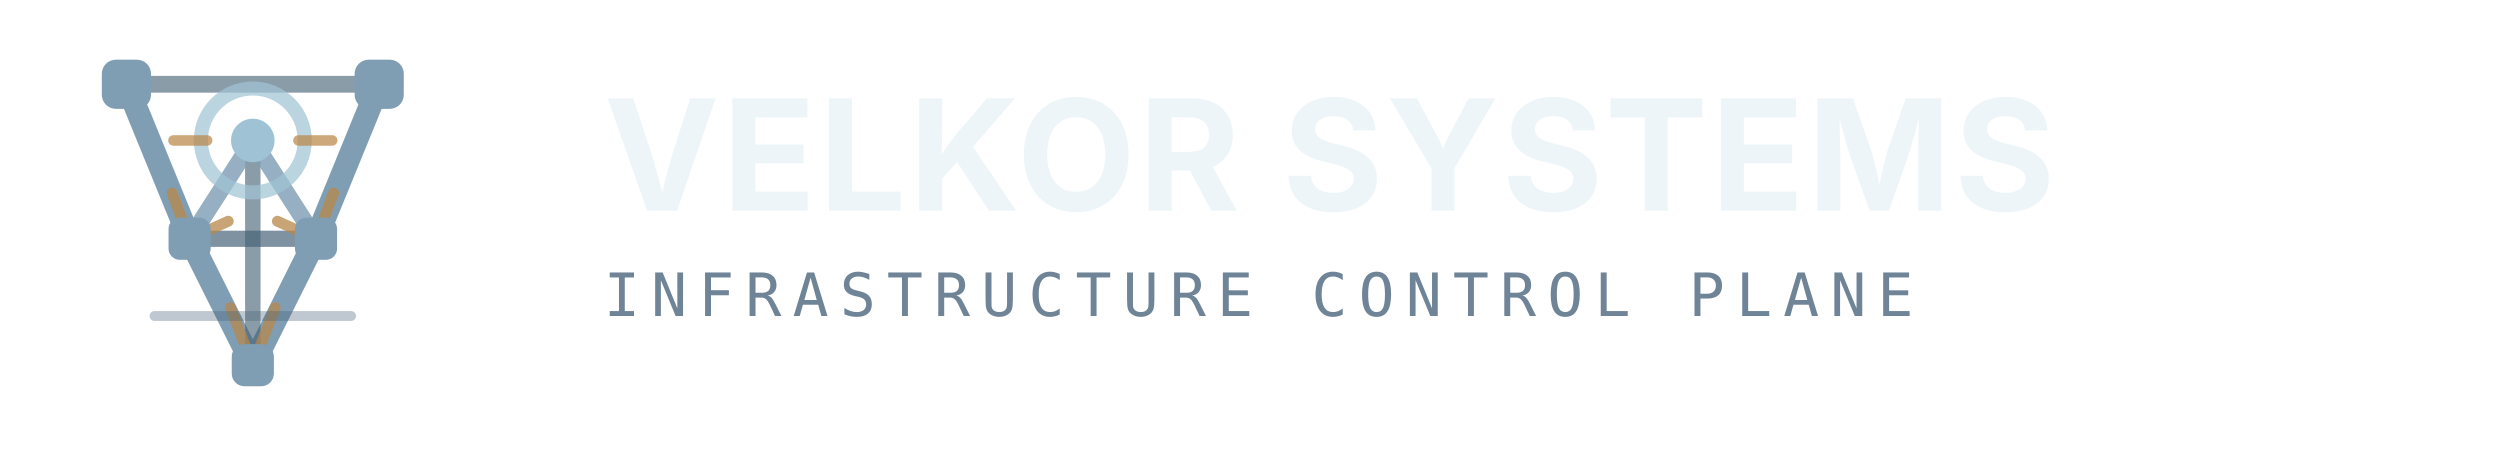
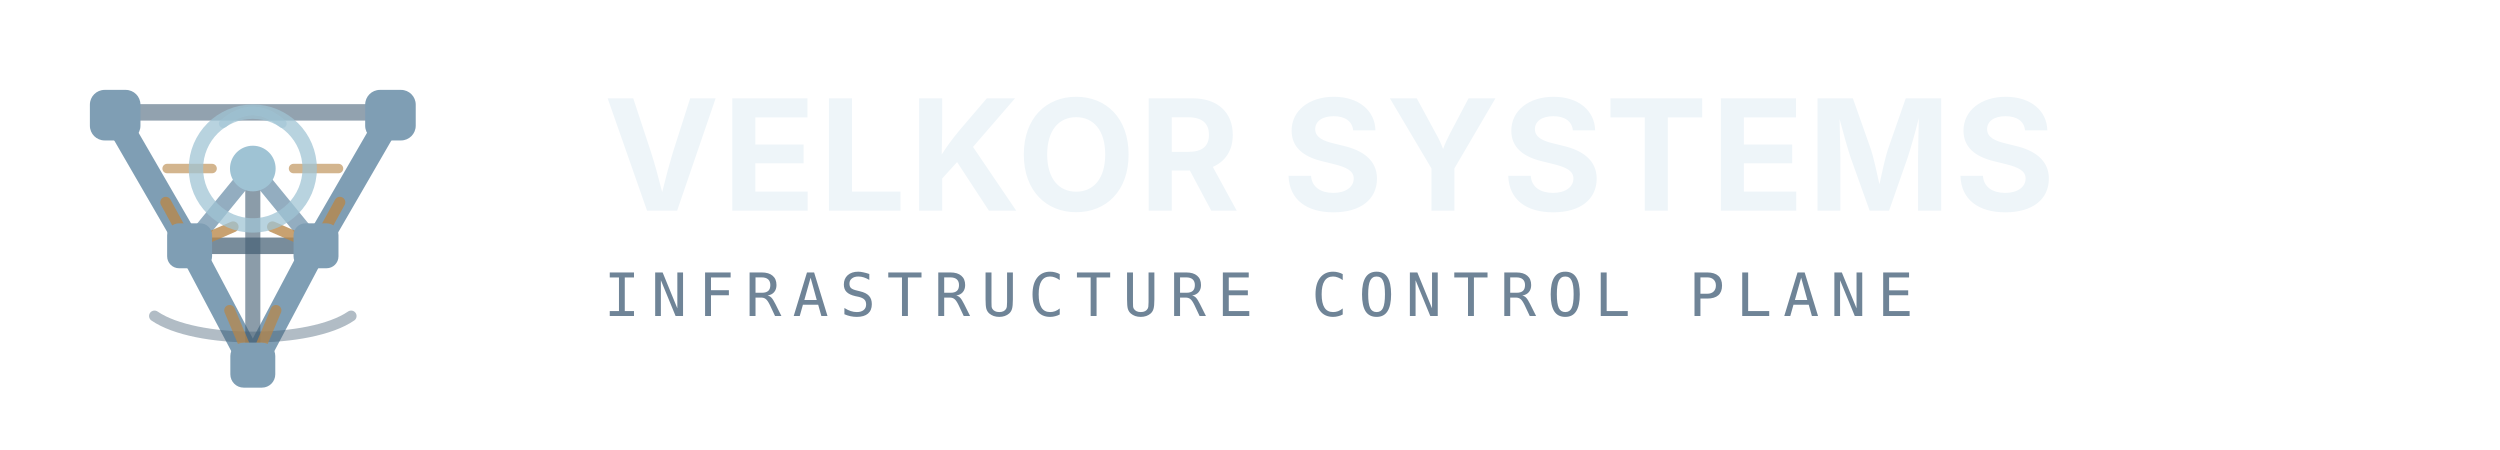
<svg xmlns="http://www.w3.org/2000/svg" viewBox="0 0 356 64" fill="none">
  <g transform="translate(4 0)">
    <g class="velkor-symbol" fill="none" stroke-linecap="round" stroke-linejoin="round">
-       <path d="M14 12H50" stroke="#445f75" stroke-width="2.4" opacity=".62" />
-       <path d="M14 12 23 34 32 52" stroke="#7f9eb4" stroke-width="3.3" />
-       <path d="M50 12 41 34 32 52" stroke="#7f9eb4" stroke-width="3.3" />
-       <path d="M23 34H41" stroke="#445f75" stroke-width="2.3" opacity=".68" />
-       <path d="M32 20V52" stroke="#445f75" stroke-width="2.2" opacity=".62" />
-       <path d="M32 20 23 34M32 20 41 34" stroke="#7f9eb4" stroke-width="2.4" opacity=".82" />
-       <path d="M20.5 27.5 23 34 28.5 31.5" stroke="#b88748" stroke-width="1.55" opacity=".76" />
-       <path d="M43.5 27.5 41 34 35.5 31.5" stroke="#b88748" stroke-width="1.55" opacity=".76" />
-       <path d="M28.8 43.8 32 52 35.2 43.8" stroke="#b88748" stroke-width="1.55" opacity=".72" />
-       <rect x="10.5" y="8.5" width="7" height="7" rx="2" fill="#7f9eb4" stroke="none" />
-       <rect x="46.5" y="8.5" width="7" height="7" rx="2" fill="#7f9eb4" stroke="none" />
-       <rect x="20" y="31" width="6" height="6" rx="1.6" fill="#7f9eb4" stroke="none" />
-       <rect x="38" y="31" width="6" height="6" rx="1.6" fill="#7f9eb4" stroke="none" />
-       <rect x="29" y="49" width="6" height="6" rx="1.8" fill="#7f9eb4" stroke="none" />
-       <circle cx="32" cy="20" r="7.4" stroke="#9fc3d4" stroke-width="2" opacity=".72" />
-       <circle cx="32" cy="20" r="3.1" fill="#9fc3d4" stroke="none" />
-       <path d="M25.5 20h-4.8M43.3 20h-4.8" stroke="#b88748" stroke-width="1.5" opacity=".72" />
-       <path d="M18 45h28" stroke="#445f75" stroke-width="1.4" opacity=".34" />
+       <path d="M12 16H52" stroke="#445f75" stroke-width="2.35" opacity=".58" />
+       <path d="M12 16 23 35 32 52" stroke="#7f9eb4" stroke-width="3.55" />
+       <path d="M52 16 41 35 32 52" stroke="#7f9eb4" stroke-width="3.55" />
+       <path d="M23 35H41" stroke="#445f75" stroke-width="2.35" opacity=".72" />
+       <path d="M32 24V52" stroke="#445f75" stroke-width="2.15" opacity=".62" />
+       <path d="M23 35 32 24 41 35" stroke="#7f9eb4" stroke-width="2.35" opacity=".84" />
+       <path d="M18 45C23.8 49 40.2 49 46 45" stroke="#445f75" stroke-width="1.55" opacity=".42" />
+       <path d="M19.6 28.8 23 35 29.2 32.3" stroke="#b88748" stroke-width="1.55" opacity=".78" />
+       <path d="M44.4 28.8 41 35 34.8 32.3" stroke="#b88748" stroke-width="1.55" opacity=".78" />
+       <path d="M28.7 44.2 32 52 35.3 44.2" stroke="#b88748" stroke-width="1.55" opacity=".72" />
+       <path d="M26.2 24H19.8M44.2 24H37.8" stroke="#b88748" stroke-width="1.35" opacity=".62" />
+       <rect x="8.8" y="12.8" width="7.2" height="7.2" rx="2.1" fill="#7f9eb4" stroke="none" />
+       <rect x="48" y="12.8" width="7.2" height="7.2" rx="2.1" fill="#7f9eb4" stroke="none" />
+       <rect x="19.8" y="31.8" width="6.4" height="6.4" rx="1.7" fill="#7f9eb4" stroke="none" />
+       <rect x="37.8" y="31.8" width="6.4" height="6.4" rx="1.7" fill="#7f9eb4" stroke="none" />
+       <rect x="28.8" y="48.8" width="6.4" height="6.4" rx="1.9" fill="#7f9eb4" stroke="none" />
+       <circle cx="32" cy="24" r="8.1" stroke="#9fc3d4" stroke-width="2.05" opacity=".74" />
+       <circle cx="32" cy="24" r="3.25" fill="#9fc3d4" stroke="none" />
+       <path d="M27.8 17.6C29.2 16.4 30.6 15.8 32 15.8C33.4 15.8 34.8 16.4 36.2 17.6" stroke="#9fc3d4" stroke-width="1.25" opacity=".55" />
    </g>
  </g>
  <text x="86" y="30" fill="#eef5f9" font-family="Inter, Segoe UI, Arial, sans-serif" font-size="22" font-weight="720" letter-spacing=".4">VELKOR SYSTEMS</text>
  <text x="86" y="45" fill="#6f8497" font-family="JetBrains Mono, Consolas, monospace" font-size="8.5" font-weight="500" letter-spacing="1.6">INFRASTRUCTURE CONTROL PLANE</text>
</svg>
